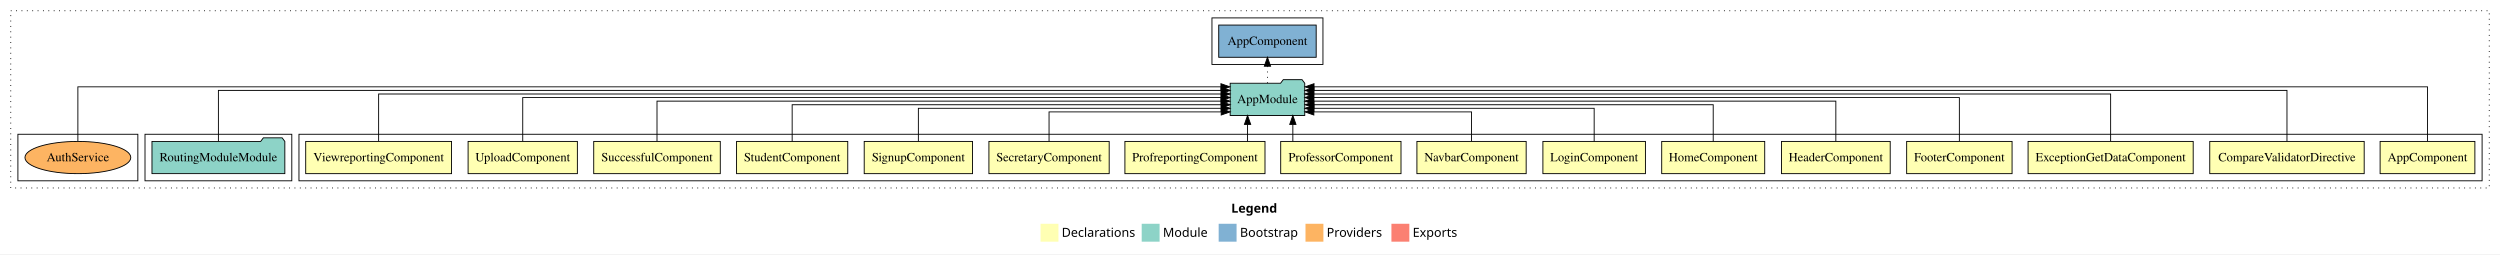
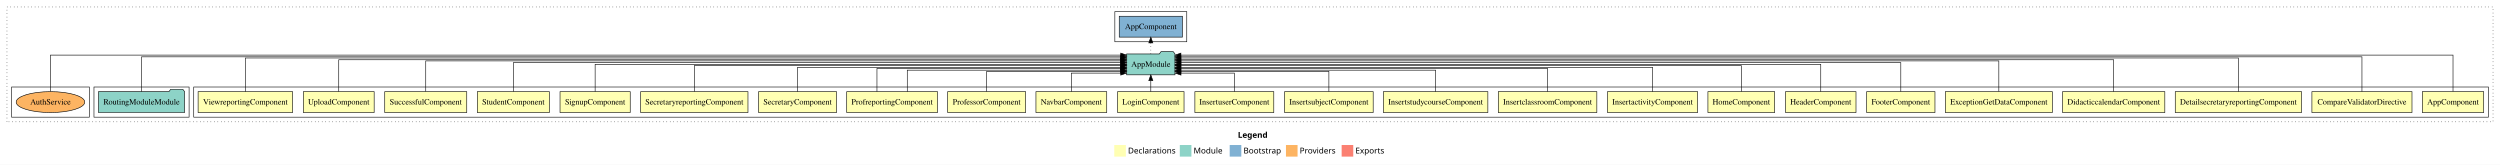
- <svg xmlns="http://www.w3.org/2000/svg" width="2793pt" height="284pt" viewBox="0.00 0.00 2793.00 284.00">
+ <svg xmlns="http://www.w3.org/2000/svg" width="4310pt" height="284pt" viewBox="0.00 0.00 4310.00 284.00">
  <g id="graph0" class="graph" transform="scale(1 1) rotate(0) translate(4 280)">
-     <polygon fill="#ffffff" stroke="transparent" points="-4,4 -4,-280 2789,-280 2789,4 -4,4" />
-     <text text-anchor="start" x="1371.509" y="-42.4" font-family="sans-serif" font-weight="bold" font-size="14.00" fill="#000000">Legend</text>
-     <polygon fill="#ffffb3" stroke="transparent" points="1158.5,-10 1158.5,-30 1178.5,-30 1178.5,-10 1158.5,-10" />
-     <text text-anchor="start" x="1182.129" y="-15.4" font-family="sans-serif" font-size="14.00" fill="#000000">  Declarations</text>
-     <polygon fill="#8dd3c7" stroke="transparent" points="1271.5,-10 1271.5,-30 1291.5,-30 1291.5,-10 1271.5,-10" />
-     <text text-anchor="start" x="1295.225" y="-15.4" font-family="sans-serif" font-size="14.00" fill="#000000">  Module</text>
-     <polygon fill="#80b1d3" stroke="transparent" points="1357.5,-10 1357.5,-30 1377.5,-30 1377.5,-10 1357.5,-10" />
-     <text text-anchor="start" x="1381.281" y="-15.4" font-family="sans-serif" font-size="14.00" fill="#000000">  Bootstrap</text>
-     <polygon fill="#fdb462" stroke="transparent" points="1454.5,-10 1454.5,-30 1474.5,-30 1474.5,-10 1454.5,-10" />
-     <text text-anchor="start" x="1478.173" y="-15.4" font-family="sans-serif" font-size="14.00" fill="#000000">  Providers</text>
-     <polygon fill="#fb8072" stroke="transparent" points="1550.5,-10 1550.5,-30 1570.5,-30 1570.5,-10 1550.5,-10" />
-     <text text-anchor="start" x="1574.226" y="-15.4" font-family="sans-serif" font-size="14.00" fill="#000000">  Exports</text>
+     <polygon fill="#ffffff" stroke="transparent" points="-4,4 -4,-280 4306,-280 4306,4 -4,4" />
+     <text text-anchor="start" x="2130.009" y="-42.4" font-family="sans-serif" font-weight="bold" font-size="14.00" fill="#000000">Legend</text>
+     <polygon fill="#ffffb3" stroke="transparent" points="1917,-10 1917,-30 1937,-30 1937,-10 1917,-10" />
+     <text text-anchor="start" x="1940.629" y="-15.4" font-family="sans-serif" font-size="14.00" fill="#000000">  Declarations</text>
+     <polygon fill="#8dd3c7" stroke="transparent" points="2030,-10 2030,-30 2050,-30 2050,-10 2030,-10" />
+     <text text-anchor="start" x="2053.725" y="-15.4" font-family="sans-serif" font-size="14.00" fill="#000000">  Module</text>
+     <polygon fill="#80b1d3" stroke="transparent" points="2116,-10 2116,-30 2136,-30 2136,-10 2116,-10" />
+     <text text-anchor="start" x="2139.781" y="-15.4" font-family="sans-serif" font-size="14.00" fill="#000000">  Bootstrap</text>
+     <polygon fill="#fdb462" stroke="transparent" points="2213,-10 2213,-30 2233,-30 2233,-10 2213,-10" />
+     <text text-anchor="start" x="2236.673" y="-15.4" font-family="sans-serif" font-size="14.00" fill="#000000">  Providers</text>
+     <polygon fill="#fb8072" stroke="transparent" points="2309,-10 2309,-30 2329,-30 2329,-10 2309,-10" />
+     <text text-anchor="start" x="2332.726" y="-15.4" font-family="sans-serif" font-size="14.00" fill="#000000">  Exports</text>
    <g id="clust1" class="cluster">
-       <polygon fill="none" stroke="#000000" stroke-dasharray="1,5" points="8,-70 8,-268 2777,-268 2777,-70 8,-70" />
+       <polygon fill="none" stroke="#000000" stroke-dasharray="1,5" points="8,-70 8,-268 4294,-268 4294,-70 8,-70" />
    </g>
    <g id="clust2" class="cluster">
-       <polygon fill="none" stroke="#000000" points="330,-78 330,-130 2769,-130 2769,-78 330,-78" />
-     </g>
-     <g id="clust19" class="cluster">
+       <polygon fill="none" stroke="#000000" points="330,-78 330,-130 4286,-130 4286,-78 330,-78" />
+     </g>
+     <g id="clust27" class="cluster">
      <polygon fill="none" stroke="#000000" points="158,-78 158,-130 322,-130 322,-78 158,-78" />
    </g>
-     <g id="clust21" class="cluster">
-       <polygon fill="none" stroke="#000000" points="1350,-208 1350,-260 1474,-260 1474,-208 1350,-208" />
-     </g>
-     <g id="clust22" class="cluster">
+     <g id="clust29" class="cluster">
+       <polygon fill="none" stroke="#000000" points="1918,-208 1918,-260 2042,-260 2042,-208 1918,-208" />
+     </g>
+     <g id="clust30" class="cluster">
      <polygon fill="none" stroke="#000000" points="16,-78 16,-130 150,-130 150,-78 16,-78" />
    </g>
    <g id="node1" class="node">
-       <polygon fill="#ffffb3" stroke="#000000" points="2760.94,-122 2655.06,-122 2655.06,-86 2760.94,-86 2760.94,-122" />
-       <text text-anchor="middle" x="2708" y="-99.8" font-family="Times,serif" font-size="14.00" fill="#000000">AppComponent</text>
+       <polygon fill="#ffffb3" stroke="#000000" points="4277.94,-122 4172.06,-122 4172.06,-86 4277.94,-86 4277.94,-122" />
+       <text text-anchor="middle" x="4225" y="-99.8" font-family="Times,serif" font-size="14.00" fill="#000000">AppComponent</text>
+     </g>
+     <g id="node25" class="node">
+       <polygon fill="#8dd3c7" stroke="#000000" points="2021.657,-187 2018.657,-191 1997.657,-191 1994.657,-187 1938.343,-187 1938.343,-151 2021.657,-151 2021.657,-187" />
+       <text text-anchor="middle" x="1980" y="-164.8" font-family="Times,serif" font-size="14.00" fill="#000000">AppModule</text>
+     </g>
+     <g id="edge1" class="edge">
+       <path fill="none" stroke="#000000" d="M4225,-122.38C4225,-146.279 4225,-185 4225,-185 4225,-185 2031.857,-185 2031.857,-185" />
+       <polygon fill="#000000" stroke="#000000" points="2031.857,-181.5 2021.857,-185 2031.857,-188.5 2031.857,-181.5" />
+     </g>
+     <g id="node2" class="node">
+       <polygon fill="#ffffb3" stroke="#000000" points="4154.268,-122 3981.732,-122 3981.732,-86 4154.268,-86 4154.268,-122" />
+       <text text-anchor="middle" x="4068" y="-99.8" font-family="Times,serif" font-size="14.00" fill="#000000">CompareValidatorDirective</text>
+     </g>
+     <g id="edge2" class="edge">
+       <path fill="none" stroke="#000000" d="M4068,-122.091C4068,-145.133 4068,-182 4068,-182 4068,-182 2031.709,-182 2031.709,-182" />
+       <polygon fill="#000000" stroke="#000000" points="2031.709,-178.5 2021.709,-182 2031.709,-185.5 2031.709,-178.5" />
+     </g>
+     <g id="node3" class="node">
+       <polygon fill="#ffffb3" stroke="#000000" points="3963.872,-122 3746.128,-122 3746.128,-86 3963.872,-86 3963.872,-122" />
+       <text text-anchor="middle" x="3855" y="-99.8" font-family="Times,serif" font-size="14.00" fill="#000000">DetailsecretaryreportingComponent</text>
+     </g>
+     <g id="edge3" class="edge">
+       <path fill="none" stroke="#000000" d="M3855,-122.011C3855,-144.485 3855,-180 3855,-180 3855,-180 2031.791,-180 2031.791,-180" />
+       <polygon fill="#000000" stroke="#000000" points="2031.791,-176.5 2021.791,-180 2031.791,-183.5 2031.791,-176.5" />
+     </g>
+     <g id="node4" class="node">
+       <polygon fill="#ffffb3" stroke="#000000" points="3728.164,-122 3551.836,-122 3551.836,-86 3728.164,-86 3728.164,-122" />
+       <text text-anchor="middle" x="3640" y="-99.8" font-family="Times,serif" font-size="14.00" fill="#000000">DidacticcalendarComponent</text>
+     </g>
+     <g id="edge4" class="edge">
+       <path fill="none" stroke="#000000" d="M3640,-122.045C3640,-143.662 3640,-177 3640,-177 3640,-177 2031.864,-177 2031.864,-177" />
+       <polygon fill="#000000" stroke="#000000" points="2031.864,-173.5 2021.864,-177 2031.864,-180.5 2031.864,-173.5" />
+     </g>
+     <g id="node5" class="node">
+       <polygon fill="#ffffb3" stroke="#000000" points="3534.234,-122 3349.766,-122 3349.766,-86 3534.234,-86 3534.234,-122" />
+       <text text-anchor="middle" x="3442" y="-99.8" font-family="Times,serif" font-size="14.00" fill="#000000">ExceptionGetDataComponent</text>
+     </g>
+     <g id="edge5" class="edge">
+       <path fill="none" stroke="#000000" d="M3442,-122.284C3442,-143.321 3442,-175 3442,-175 3442,-175 2031.788,-175 2031.788,-175" />
+       <polygon fill="#000000" stroke="#000000" points="2031.788,-171.5 2021.788,-175 2031.788,-178.5 2031.788,-171.5" />
+     </g>
+     <g id="node6" class="node">
+       <polygon fill="#ffffb3" stroke="#000000" points="3331.881,-122 3214.119,-122 3214.119,-86 3331.881,-86 3331.881,-122" />
+       <text text-anchor="middle" x="3273" y="-99.8" font-family="Times,serif" font-size="14.00" fill="#000000">FooterComponent</text>
+     </g>
+     <g id="edge6" class="edge">
+       <path fill="none" stroke="#000000" d="M3273,-122.223C3273,-142.365 3273,-172 3273,-172 3273,-172 2031.92,-172 2031.92,-172" />
+       <polygon fill="#000000" stroke="#000000" points="2031.92,-168.5 2021.92,-172 2031.92,-175.5 2031.92,-168.5" />
+     </g>
+     <g id="node7" class="node">
+       <polygon fill="#ffffb3" stroke="#000000" points="3195.744,-122 3074.256,-122 3074.256,-86 3195.744,-86 3195.744,-122" />
+       <text text-anchor="middle" x="3135" y="-99.8" font-family="Times,serif" font-size="14.00" fill="#000000">HeaderComponent</text>
+     </g>
+     <g id="edge7" class="edge">
+       <path fill="none" stroke="#000000" d="M3135,-122.106C3135,-141.339 3135,-169 3135,-169 3135,-169 2031.789,-169 2031.789,-169" />
+       <polygon fill="#000000" stroke="#000000" points="2031.789,-165.5 2021.789,-169 2031.789,-172.5 2031.789,-165.5" />
+     </g>
+     <g id="node8" class="node">
+       <polygon fill="#ffffb3" stroke="#000000" points="3055.545,-122 2940.455,-122 2940.455,-86 3055.545,-86 3055.545,-122" />
+       <text text-anchor="middle" x="2998" y="-99.8" font-family="Times,serif" font-size="14.00" fill="#000000">HomeComponent</text>
+     </g>
+     <g id="edge8" class="edge">
+       <path fill="none" stroke="#000000" d="M2998,-122.222C2998,-140.828 2998,-167 2998,-167 2998,-167 2031.805,-167 2031.805,-167" />
+       <polygon fill="#000000" stroke="#000000" points="2031.805,-163.5 2021.805,-167 2031.805,-170.5 2031.805,-163.5" />
+     </g>
+     <g id="node9" class="node">
+       <polygon fill="#ffffb3" stroke="#000000" points="2922.695,-122 2767.305,-122 2767.305,-86 2922.695,-86 2922.695,-122" />
+       <text text-anchor="middle" x="2845" y="-99.8" font-family="Times,serif" font-size="14.00" fill="#000000">InsertactivityComponent</text>
+     </g>
+     <g id="edge9" class="edge">
+       <path fill="none" stroke="#000000" d="M2845,-122.002C2845,-139.675 2845,-164 2845,-164 2845,-164 2031.721,-164 2031.721,-164" />
+       <polygon fill="#000000" stroke="#000000" points="2031.721,-160.5 2021.721,-164 2031.721,-167.5 2031.721,-160.5" />
+     </g>
+     <g id="node10" class="node">
+       <polygon fill="#ffffb3" stroke="#000000" points="2748.964,-122 2579.036,-122 2579.036,-86 2748.964,-86 2748.964,-122" />
+       <text text-anchor="middle" x="2664" y="-99.8" font-family="Times,serif" font-size="14.00" fill="#000000">InsertclassroomComponent</text>
+     </g>
+     <g id="edge10" class="edge">
+       <path fill="none" stroke="#000000" d="M2664,-122.034C2664,-139.06 2664,-162 2664,-162 2664,-162 2031.758,-162 2031.758,-162" />
+       <polygon fill="#000000" stroke="#000000" points="2031.758,-158.5 2021.758,-162 2031.758,-165.5 2031.758,-158.5" />
+     </g>
+     <g id="node11" class="node">
+       <polygon fill="#ffffb3" stroke="#000000" points="2561.073,-122 2380.927,-122 2380.927,-86 2561.073,-86 2561.073,-122" />
+       <text text-anchor="middle" x="2471" y="-99.8" font-family="Times,serif" font-size="14.00" fill="#000000">InsertstudycourseComponent</text>
+     </g>
+     <g id="edge11" class="edge">
+       <path fill="none" stroke="#000000" d="M2471,-122.009C2471,-138.049 2471,-159 2471,-159 2471,-159 2031.862,-159 2031.862,-159" />
+       <polygon fill="#000000" stroke="#000000" points="2031.862,-155.5 2021.862,-159 2031.862,-162.5 2031.862,-155.5" />
+     </g>
+     <g id="node12" class="node">
+       <polygon fill="#ffffb3" stroke="#000000" points="2363.358,-122 2210.642,-122 2210.642,-86 2363.358,-86 2363.358,-122" />
+       <text text-anchor="middle" x="2287" y="-99.8" font-family="Times,serif" font-size="14.00" fill="#000000">InsertsubjectComponent</text>
+     </g>
+     <g id="edge12" class="edge">
+       <path fill="none" stroke="#000000" d="M2287,-122.24C2287,-137.571 2287,-157 2287,-157 2287,-157 2031.723,-157 2031.723,-157" />
+       <polygon fill="#000000" stroke="#000000" points="2031.723,-153.5 2021.723,-157 2031.723,-160.5 2031.723,-153.5" />
+     </g>
+     <g id="node13" class="node">
+       <polygon fill="#ffffb3" stroke="#000000" points="2192.024,-122 2055.976,-122 2055.976,-86 2192.024,-86 2192.024,-122" />
+       <text text-anchor="middle" x="2124" y="-99.8" font-family="Times,serif" font-size="14.00" fill="#000000">InsertuserComponent</text>
+     </g>
+     <g id="edge13" class="edge">
+       <path fill="none" stroke="#000000" d="M2124,-122.051C2124,-136.373 2124,-154 2124,-154 2124,-154 2032.038,-154 2032.038,-154" />
+       <polygon fill="#000000" stroke="#000000" points="2032.038,-150.5 2022.038,-154 2032.038,-157.5 2032.038,-150.5" />
+     </g>
+     <g id="node14" class="node">
+       <polygon fill="#ffffb3" stroke="#000000" points="2037.276,-122 1922.724,-122 1922.724,-86 2037.276,-86 2037.276,-122" />
+       <text text-anchor="middle" x="1980" y="-99.8" font-family="Times,serif" font-size="14.00" fill="#000000">LoginComponent</text>
+     </g>
+     <g id="edge14" class="edge">
+       <path fill="none" stroke="#000000" d="M1980,-122.106C1980,-122.106 1980,-140.991 1980,-140.991" />
+       <polygon fill="#000000" stroke="#000000" points="1976.5,-140.991 1980,-150.991 1983.5,-140.991 1976.5,-140.991" />
+     </g>
+     <g id="node15" class="node">
+       <polygon fill="#ffffb3" stroke="#000000" points="1904.03,-122 1781.97,-122 1781.97,-86 1904.03,-86 1904.03,-122" />
+       <text text-anchor="middle" x="1843" y="-99.8" font-family="Times,serif" font-size="14.00" fill="#000000">NavbarComponent</text>
+     </g>
+     <g id="edge15" class="edge">
+       <path fill="none" stroke="#000000" d="M1843,-122.051C1843,-136.373 1843,-154 1843,-154 1843,-154 1928.151,-154 1928.151,-154" />
+       <polygon fill="#000000" stroke="#000000" points="1928.151,-157.5 1938.151,-154 1928.151,-150.5 1928.151,-157.5" />
+     </g>
+     <g id="node16" class="node">
+       <polygon fill="#ffffb3" stroke="#000000" points="1764.201,-122 1629.799,-122 1629.799,-86 1764.201,-86 1764.201,-122" />
+       <text text-anchor="middle" x="1697" y="-99.8" font-family="Times,serif" font-size="14.00" fill="#000000">ProfessorComponent</text>
+     </g>
+     <g id="edge16" class="edge">
+       <path fill="none" stroke="#000000" d="M1697,-122.24C1697,-137.571 1697,-157 1697,-157 1697,-157 1928.242,-157 1928.242,-157" />
+       <polygon fill="#000000" stroke="#000000" points="1928.242,-160.5 1938.242,-157 1928.242,-153.5 1928.242,-160.5" />
    </g>
    <g id="node17" class="node">
-       <polygon fill="#8dd3c7" stroke="#000000" points="1453.657,-187 1450.657,-191 1429.657,-191 1426.657,-187 1370.343,-187 1370.343,-151 1453.657,-151 1453.657,-187" />
-       <text text-anchor="middle" x="1412" y="-164.8" font-family="Times,serif" font-size="14.00" fill="#000000">AppModule</text>
-     </g>
-     <g id="edge1" class="edge">
-       <path fill="none" stroke="#000000" d="M2708,-122.323C2708,-145.66 2708,-183 2708,-183 2708,-183 1464.017,-183 1464.017,-183" />
-       <polygon fill="#000000" stroke="#000000" points="1464.017,-179.5 1454.017,-183 1464.017,-186.5 1464.017,-179.5" />
-     </g>
-     <g id="node2" class="node">
-       <polygon fill="#ffffb3" stroke="#000000" points="2637.268,-122 2464.732,-122 2464.732,-86 2637.268,-86 2637.268,-122" />
-       <text text-anchor="middle" x="2551" y="-99.8" font-family="Times,serif" font-size="14.00" fill="#000000">CompareValidatorDirective</text>
-     </g>
-     <g id="edge2" class="edge">
-       <path fill="none" stroke="#000000" d="M2551,-122.155C2551,-144.352 2551,-179 2551,-179 2551,-179 1463.888,-179 1463.888,-179" />
-       <polygon fill="#000000" stroke="#000000" points="1463.889,-175.5 1453.888,-179 1463.888,-182.5 1463.889,-175.5" />
-     </g>
-     <g id="node3" class="node">
-       <polygon fill="#ffffb3" stroke="#000000" points="2446.234,-122 2261.766,-122 2261.766,-86 2446.234,-86 2446.234,-122" />
-       <text text-anchor="middle" x="2354" y="-99.8" font-family="Times,serif" font-size="14.00" fill="#000000">ExceptionGetDataComponent</text>
-     </g>
-     <g id="edge3" class="edge">
-       <path fill="none" stroke="#000000" d="M2354,-122.284C2354,-143.321 2354,-175 2354,-175 2354,-175 1463.692,-175 1463.692,-175" />
-       <polygon fill="#000000" stroke="#000000" points="1463.692,-171.5 1453.692,-175 1463.692,-178.5 1463.692,-171.5" />
-     </g>
-     <g id="node4" class="node">
-       <polygon fill="#ffffb3" stroke="#000000" points="2243.881,-122 2126.119,-122 2126.119,-86 2243.881,-86 2243.881,-122" />
-       <text text-anchor="middle" x="2185" y="-99.8" font-family="Times,serif" font-size="14.00" fill="#000000">FooterComponent</text>
-     </g>
-     <g id="edge4" class="edge">
-       <path fill="none" stroke="#000000" d="M2185,-122.308C2185,-142.145 2185,-171 2185,-171 2185,-171 1463.834,-171 1463.834,-171" />
-       <polygon fill="#000000" stroke="#000000" points="1463.834,-167.5 1453.834,-171 1463.834,-174.5 1463.834,-167.5" />
-     </g>
-     <g id="node5" class="node">
-       <polygon fill="#ffffb3" stroke="#000000" points="2107.744,-122 1986.256,-122 1986.256,-86 2107.744,-86 2107.744,-122" />
-       <text text-anchor="middle" x="2047" y="-99.8" font-family="Times,serif" font-size="14.00" fill="#000000">HeaderComponent</text>
-     </g>
-     <g id="edge5" class="edge">
-       <path fill="none" stroke="#000000" d="M2047,-122.222C2047,-140.828 2047,-167 2047,-167 2047,-167 1463.664,-167 1463.664,-167" />
-       <polygon fill="#000000" stroke="#000000" points="1463.664,-163.5 1453.664,-167 1463.664,-170.5 1463.664,-163.5" />
-     </g>
-     <g id="node6" class="node">
-       <polygon fill="#ffffb3" stroke="#000000" points="1967.545,-122 1852.455,-122 1852.455,-86 1967.545,-86 1967.545,-122" />
-       <text text-anchor="middle" x="1910" y="-99.8" font-family="Times,serif" font-size="14.00" fill="#000000">HomeComponent</text>
-     </g>
-     <g id="edge6" class="edge">
-       <path fill="none" stroke="#000000" d="M1910,-122.022C1910,-139.373 1910,-163 1910,-163 1910,-163 1464.03,-163 1464.03,-163" />
-       <polygon fill="#000000" stroke="#000000" points="1464.03,-159.5 1454.03,-163 1464.03,-166.5 1464.03,-159.5" />
-     </g>
-     <g id="node7" class="node">
-       <polygon fill="#ffffb3" stroke="#000000" points="1834.276,-122 1719.724,-122 1719.724,-86 1834.276,-86 1834.276,-122" />
-       <text text-anchor="middle" x="1777" y="-99.8" font-family="Times,serif" font-size="14.00" fill="#000000">LoginComponent</text>
-     </g>
-     <g id="edge7" class="edge">
-       <path fill="none" stroke="#000000" d="M1777,-122.009C1777,-138.049 1777,-159 1777,-159 1777,-159 1463.87,-159 1463.87,-159" />
-       <polygon fill="#000000" stroke="#000000" points="1463.87,-155.5 1453.87,-159 1463.87,-162.5 1463.87,-155.5" />
-     </g>
-     <g id="node8" class="node">
-       <polygon fill="#ffffb3" stroke="#000000" points="1701.03,-122 1578.97,-122 1578.97,-86 1701.03,-86 1701.03,-122" />
-       <text text-anchor="middle" x="1640" y="-99.8" font-family="Times,serif" font-size="14.00" fill="#000000">NavbarComponent</text>
-     </g>
-     <g id="edge8" class="edge">
-       <path fill="none" stroke="#000000" d="M1640,-122.124C1640,-136.783 1640,-155 1640,-155 1640,-155 1463.819,-155 1463.819,-155" />
-       <polygon fill="#000000" stroke="#000000" points="1463.819,-151.5 1453.819,-155 1463.819,-158.5 1463.819,-151.5" />
-     </g>
-     <g id="node9" class="node">
-       <polygon fill="#ffffb3" stroke="#000000" points="1561.201,-122 1426.799,-122 1426.799,-86 1561.201,-86 1561.201,-122" />
-       <text text-anchor="middle" x="1494" y="-99.8" font-family="Times,serif" font-size="14.00" fill="#000000">ProfessorComponent</text>
-     </g>
-     <g id="edge9" class="edge">
-       <path fill="none" stroke="#000000" d="M1440.364,-122.106C1440.364,-122.106 1440.364,-140.991 1440.364,-140.991" />
-       <polygon fill="#000000" stroke="#000000" points="1436.864,-140.991 1440.364,-150.991 1443.864,-140.991 1436.864,-140.991" />
-     </g>
-     <g id="node10" class="node">
-       <polygon fill="#ffffb3" stroke="#000000" points="1409.253,-122 1252.747,-122 1252.747,-86 1409.253,-86 1409.253,-122" />
-       <text text-anchor="middle" x="1331" y="-99.8" font-family="Times,serif" font-size="14.00" fill="#000000">ProfreportingComponent</text>
-     </g>
-     <g id="edge10" class="edge">
-       <path fill="none" stroke="#000000" d="M1389.774,-122.106C1389.774,-122.106 1389.774,-140.991 1389.774,-140.991" />
-       <polygon fill="#000000" stroke="#000000" points="1386.274,-140.991 1389.774,-150.991 1393.274,-140.991 1386.274,-140.991" />
-     </g>
-     <g id="node11" class="node">
-       <polygon fill="#ffffb3" stroke="#000000" points="1235.185,-122 1100.815,-122 1100.815,-86 1235.185,-86 1235.185,-122" />
-       <text text-anchor="middle" x="1168" y="-99.8" font-family="Times,serif" font-size="14.00" fill="#000000">SecretaryComponent</text>
-     </g>
-     <g id="edge11" class="edge">
-       <path fill="none" stroke="#000000" d="M1168,-122.124C1168,-136.783 1168,-155 1168,-155 1168,-155 1360.332,-155 1360.332,-155" />
-       <polygon fill="#000000" stroke="#000000" points="1360.332,-158.5 1370.332,-155 1360.332,-151.5 1360.332,-158.5" />
-     </g>
-     <g id="node12" class="node">
+       <polygon fill="#ffffb3" stroke="#000000" points="1612.253,-122 1455.747,-122 1455.747,-86 1612.253,-86 1612.253,-122" />
+       <text text-anchor="middle" x="1534" y="-99.8" font-family="Times,serif" font-size="14.00" fill="#000000">ProfreportingComponent</text>
+     </g>
+     <g id="edge17" class="edge">
+       <path fill="none" stroke="#000000" d="M1507.874,-122.034C1507.874,-139.06 1507.874,-162 1507.874,-162 1507.874,-162 1928.102,-162 1928.102,-162" />
+       <polygon fill="#000000" stroke="#000000" points="1928.102,-165.5 1938.102,-162 1928.102,-158.5 1928.102,-165.5" />
+     </g>
+     <g id="edge18" class="edge">
+       <path fill="none" stroke="#000000" d="M1560.126,-122.009C1560.126,-138.049 1560.126,-159 1560.126,-159 1560.126,-159 1928.206,-159 1928.206,-159" />
+       <polygon fill="#000000" stroke="#000000" points="1928.206,-162.5 1938.206,-159 1928.206,-155.5 1928.206,-162.5" />
+     </g>
+     <g id="node18" class="node">
+       <polygon fill="#ffffb3" stroke="#000000" points="1438.185,-122 1303.815,-122 1303.815,-86 1438.185,-86 1438.185,-122" />
+       <text text-anchor="middle" x="1371" y="-99.8" font-family="Times,serif" font-size="14.00" fill="#000000">SecretaryComponent</text>
+     </g>
+     <g id="edge19" class="edge">
+       <path fill="none" stroke="#000000" d="M1371,-122.002C1371,-139.675 1371,-164 1371,-164 1371,-164 1928.141,-164 1928.141,-164" />
+       <polygon fill="#000000" stroke="#000000" points="1928.141,-167.5 1938.141,-164 1928.141,-160.5 1928.141,-167.5" />
+     </g>
+     <g id="node19" class="node">
+       <polygon fill="#ffffb3" stroke="#000000" points="1285.503,-122 1100.497,-122 1100.497,-86 1285.503,-86 1285.503,-122" />
+       <text text-anchor="middle" x="1193" y="-99.8" font-family="Times,serif" font-size="14.00" fill="#000000">SecretaryreportingComponent</text>
+     </g>
+     <g id="edge20" class="edge">
+       <path fill="none" stroke="#000000" d="M1193,-122.222C1193,-140.828 1193,-167 1193,-167 1193,-167 1928.243,-167 1928.243,-167" />
+       <polygon fill="#000000" stroke="#000000" points="1928.243,-170.5 1938.243,-167 1928.243,-163.5 1928.243,-170.5" />
+     </g>
+     <g id="node20" class="node">
      <polygon fill="#ffffb3" stroke="#000000" points="1082.506,-122 961.494,-122 961.494,-86 1082.506,-86 1082.506,-122" />
      <text text-anchor="middle" x="1022" y="-99.8" font-family="Times,serif" font-size="14.00" fill="#000000">SignupComponent</text>
    </g>
-     <g id="edge12" class="edge">
-       <path fill="none" stroke="#000000" d="M1022,-122.009C1022,-138.049 1022,-159 1022,-159 1022,-159 1360.263,-159 1360.263,-159" />
-       <polygon fill="#000000" stroke="#000000" points="1360.263,-162.5 1370.263,-159 1360.263,-155.5 1360.263,-162.5" />
-     </g>
-     <g id="node13" class="node">
+     <g id="edge21" class="edge">
+       <path fill="none" stroke="#000000" d="M1022,-122.106C1022,-141.339 1022,-169 1022,-169 1022,-169 1928.22,-169 1928.22,-169" />
+       <polygon fill="#000000" stroke="#000000" points="1928.22,-172.5 1938.22,-169 1928.22,-165.5 1928.22,-172.5" />
+     </g>
+     <g id="node21" class="node">
      <polygon fill="#ffffb3" stroke="#000000" points="943.111,-122 818.889,-122 818.889,-86 943.111,-86 943.111,-122" />
      <text text-anchor="middle" x="881" y="-99.8" font-family="Times,serif" font-size="14.00" fill="#000000">StudentComponent</text>
    </g>
-     <g id="edge13" class="edge">
-       <path fill="none" stroke="#000000" d="M881,-122.022C881,-139.373 881,-163 881,-163 881,-163 1360.333,-163 1360.333,-163" />
-       <polygon fill="#000000" stroke="#000000" points="1360.333,-166.5 1370.333,-163 1360.333,-159.5 1360.333,-166.5" />
-     </g>
-     <g id="node14" class="node">
+     <g id="edge22" class="edge">
+       <path fill="none" stroke="#000000" d="M881,-122.223C881,-142.365 881,-172 881,-172 881,-172 1928.26,-172 1928.26,-172" />
+       <polygon fill="#000000" stroke="#000000" points="1928.26,-175.5 1938.26,-172 1928.26,-168.5 1928.26,-175.5" />
+     </g>
+     <g id="node22" class="node">
      <polygon fill="#ffffb3" stroke="#000000" points="800.699,-122 659.301,-122 659.301,-86 800.699,-86 800.699,-122" />
      <text text-anchor="middle" x="730" y="-99.8" font-family="Times,serif" font-size="14.00" fill="#000000">SuccessfulComponent</text>
    </g>
-     <g id="edge14" class="edge">
-       <path fill="none" stroke="#000000" d="M730,-122.222C730,-140.828 730,-167 730,-167 730,-167 1360.109,-167 1360.109,-167" />
-       <polygon fill="#000000" stroke="#000000" points="1360.109,-170.5 1370.109,-167 1360.109,-163.5 1360.109,-170.5" />
-     </g>
-     <g id="node15" class="node">
+     <g id="edge23" class="edge">
+       <path fill="none" stroke="#000000" d="M730,-122.284C730,-143.321 730,-175 730,-175 730,-175 1928.053,-175 1928.053,-175" />
+       <polygon fill="#000000" stroke="#000000" points="1928.053,-178.5 1938.053,-175 1928.053,-171.5 1928.053,-178.5" />
+     </g>
+     <g id="node23" class="node">
      <polygon fill="#ffffb3" stroke="#000000" points="641.045,-122 518.955,-122 518.955,-86 641.045,-86 641.045,-122" />
      <text text-anchor="middle" x="580" y="-99.8" font-family="Times,serif" font-size="14.00" fill="#000000">UploadComponent</text>
    </g>
-     <g id="edge15" class="edge">
-       <path fill="none" stroke="#000000" d="M580,-122.308C580,-142.145 580,-171 580,-171 580,-171 1360.171,-171 1360.171,-171" />
-       <polygon fill="#000000" stroke="#000000" points="1360.171,-174.5 1370.171,-171 1360.171,-167.5 1360.171,-174.5" />
-     </g>
-     <g id="node16" class="node">
+     <g id="edge24" class="edge">
+       <path fill="none" stroke="#000000" d="M580,-122.045C580,-143.662 580,-177 580,-177 580,-177 1928.101,-177 1928.101,-177" />
+       <polygon fill="#000000" stroke="#000000" points="1928.101,-180.5 1938.101,-177 1928.101,-173.5 1928.101,-180.5" />
+     </g>
+     <g id="node24" class="node">
      <polygon fill="#ffffb3" stroke="#000000" points="500.468,-122 337.532,-122 337.532,-86 500.468,-86 500.468,-122" />
      <text text-anchor="middle" x="419" y="-99.8" font-family="Times,serif" font-size="14.00" fill="#000000">ViewreportingComponent</text>
    </g>
-     <g id="edge16" class="edge">
-       <path fill="none" stroke="#000000" d="M419,-122.284C419,-143.321 419,-175 419,-175 419,-175 1360.282,-175 1360.282,-175" />
-       <polygon fill="#000000" stroke="#000000" points="1360.282,-178.5 1370.282,-175 1360.282,-171.5 1360.282,-178.5" />
-     </g>
-     <g id="node19" class="node">
-       <polygon fill="#80b1d3" stroke="#000000" points="1466.439,-252 1357.561,-252 1357.561,-216 1466.439,-216 1466.439,-252" />
-       <text text-anchor="middle" x="1412" y="-229.8" font-family="Times,serif" font-size="14.00" fill="#000000">AppComponent </text>
-     </g>
-     <g id="edge18" class="edge">
-       <path fill="none" stroke="#000000" stroke-dasharray="1,5" d="M1412,-187.106C1412,-187.106 1412,-205.991 1412,-205.991" />
-       <polygon fill="#000000" stroke="#000000" points="1408.5,-205.991 1412,-215.991 1415.5,-205.991 1408.5,-205.991" />
-     </g>
-     <g id="node18" class="node">
+     <g id="edge25" class="edge">
+       <path fill="none" stroke="#000000" d="M419,-122.011C419,-144.485 419,-180 419,-180 419,-180 1928.247,-180 1928.247,-180" />
+       <polygon fill="#000000" stroke="#000000" points="1928.247,-183.5 1938.247,-180 1928.247,-176.5 1928.247,-183.5" />
+     </g>
+     <g id="node27" class="node">
+       <polygon fill="#80b1d3" stroke="#000000" points="2034.439,-252 1925.561,-252 1925.561,-216 2034.439,-216 2034.439,-252" />
+       <text text-anchor="middle" x="1980" y="-229.8" font-family="Times,serif" font-size="14.00" fill="#000000">AppComponent </text>
+     </g>
+     <g id="edge27" class="edge">
+       <path fill="none" stroke="#000000" stroke-dasharray="1,5" d="M1980,-187.106C1980,-187.106 1980,-205.991 1980,-205.991" />
+       <polygon fill="#000000" stroke="#000000" points="1976.5,-205.991 1980,-215.991 1983.5,-205.991 1976.5,-205.991" />
+     </g>
+     <g id="node26" class="node">
      <polygon fill="#8dd3c7" stroke="#000000" points="314.218,-122 311.218,-126 290.218,-126 287.218,-122 165.782,-122 165.782,-86 314.218,-86 314.218,-122" />
      <text text-anchor="middle" x="240" y="-99.8" font-family="Times,serif" font-size="14.00" fill="#000000">RoutingModuleModule</text>
    </g>
-     <g id="edge17" class="edge">
-       <path fill="none" stroke="#000000" d="M240,-122.155C240,-144.352 240,-179 240,-179 240,-179 1360.288,-179 1360.288,-179" />
-       <polygon fill="#000000" stroke="#000000" points="1360.288,-182.5 1370.288,-179 1360.288,-175.5 1360.288,-182.5" />
-     </g>
-     <g id="node20" class="node">
+     <g id="edge26" class="edge">
+       <path fill="none" stroke="#000000" d="M240,-122.091C240,-145.133 240,-182 240,-182 240,-182 1928.279,-182 1928.279,-182" />
+       <polygon fill="#000000" stroke="#000000" points="1928.279,-185.5 1938.279,-182 1928.279,-178.5 1928.279,-185.5" />
+     </g>
+     <g id="node28" class="node">
      <ellipse fill="#fdb462" stroke="#000000" cx="83" cy="-104" rx="59.108" ry="18" />
      <text text-anchor="middle" x="83" y="-99.8" font-family="Times,serif" font-size="14.00" fill="#000000">AuthService</text>
    </g>
-     <g id="edge19" class="edge">
-       <path fill="none" stroke="#000000" d="M83,-122.323C83,-145.66 83,-183 83,-183 83,-183 1360.031,-183 1360.031,-183" />
-       <polygon fill="#000000" stroke="#000000" points="1360.031,-186.5 1370.031,-183 1360.031,-179.5 1360.031,-186.5" />
+     <g id="edge28" class="edge">
+       <path fill="none" stroke="#000000" d="M83,-122.38C83,-146.279 83,-185 83,-185 83,-185 1928.168,-185 1928.168,-185" />
+       <polygon fill="#000000" stroke="#000000" points="1928.168,-188.5 1938.168,-185 1928.168,-181.5 1928.168,-188.5" />
    </g>
  </g>
</svg>
